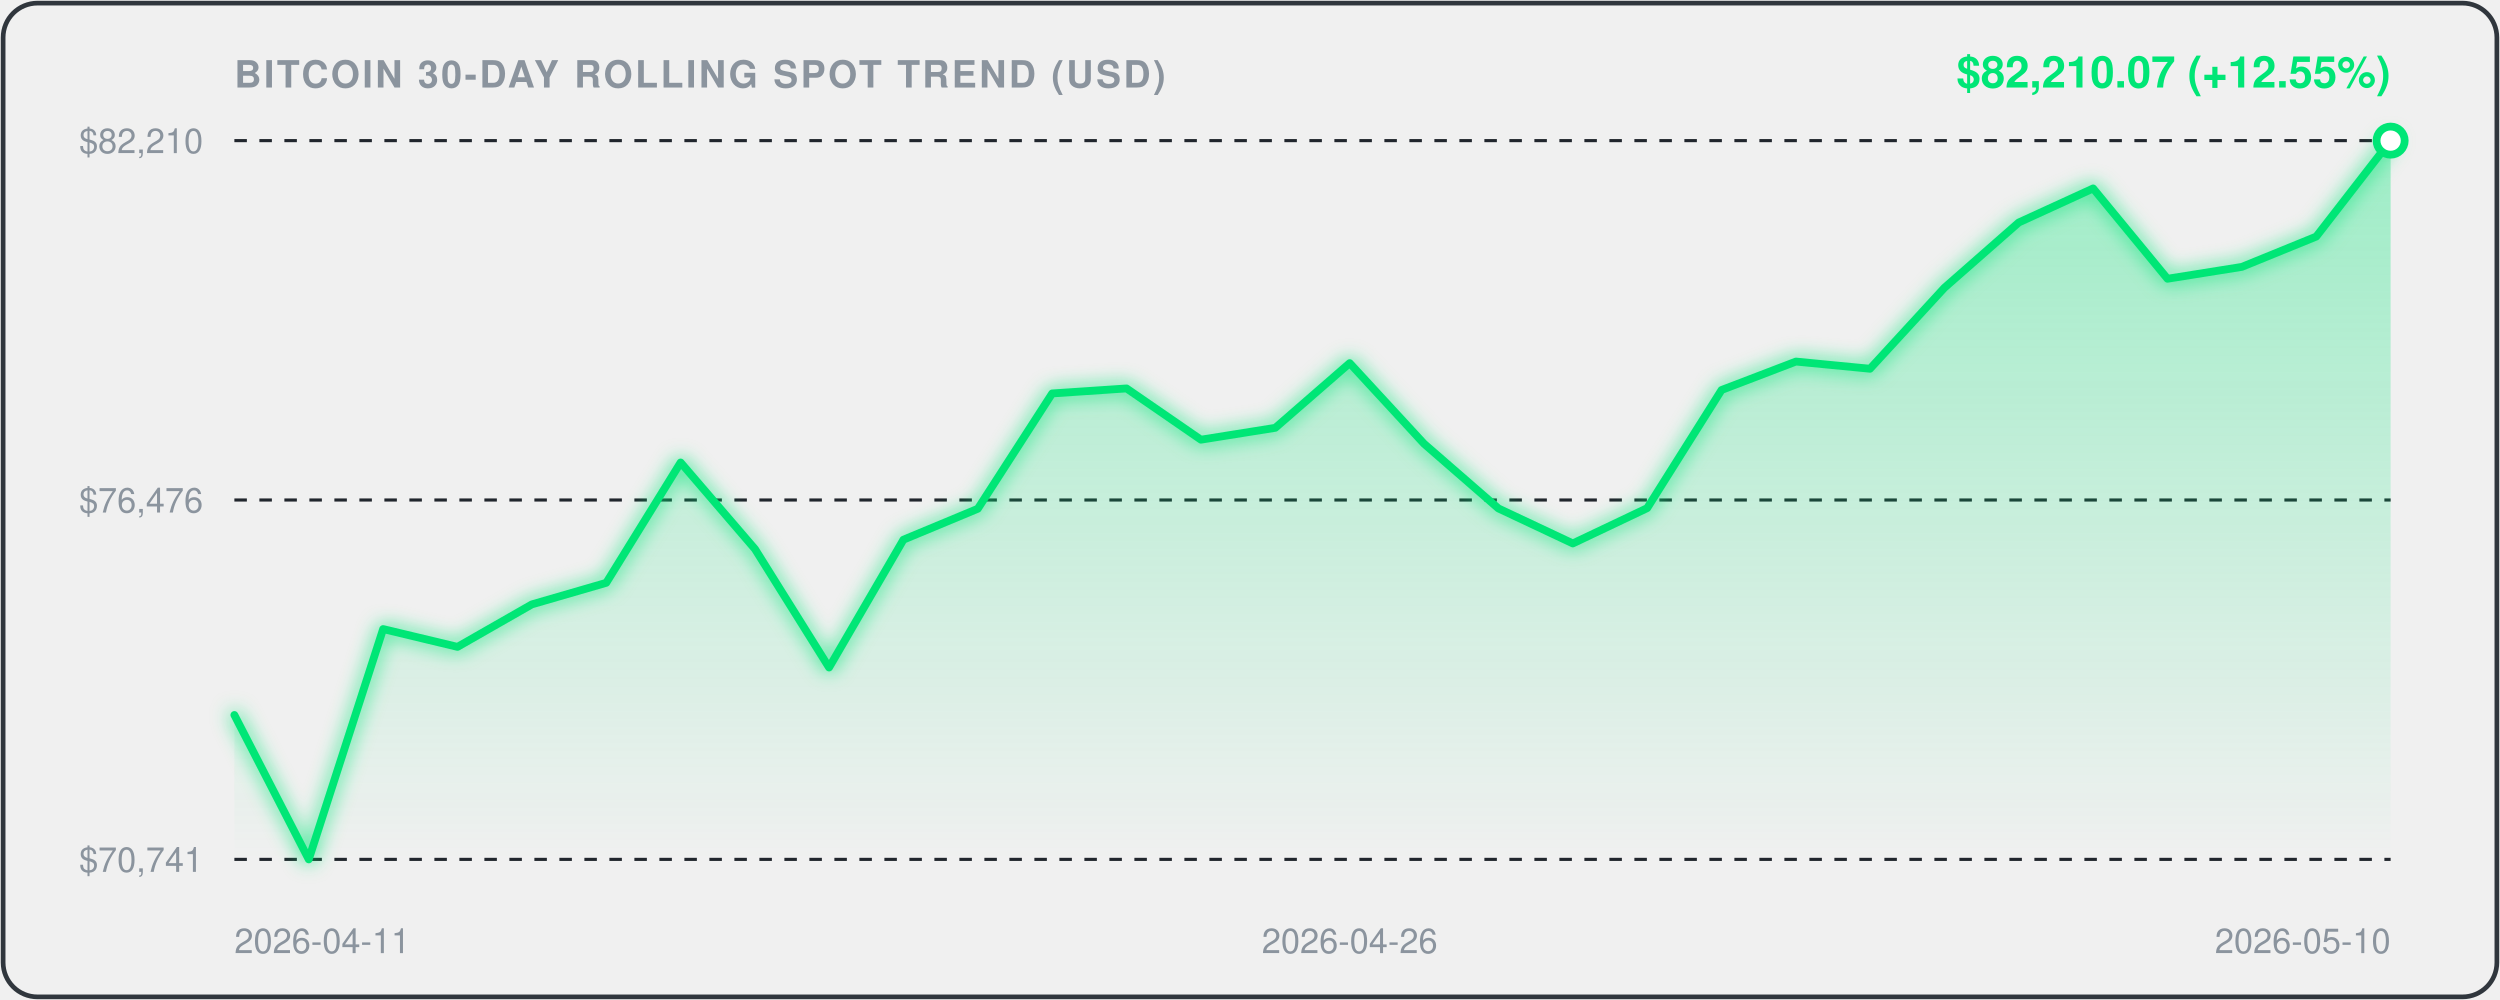
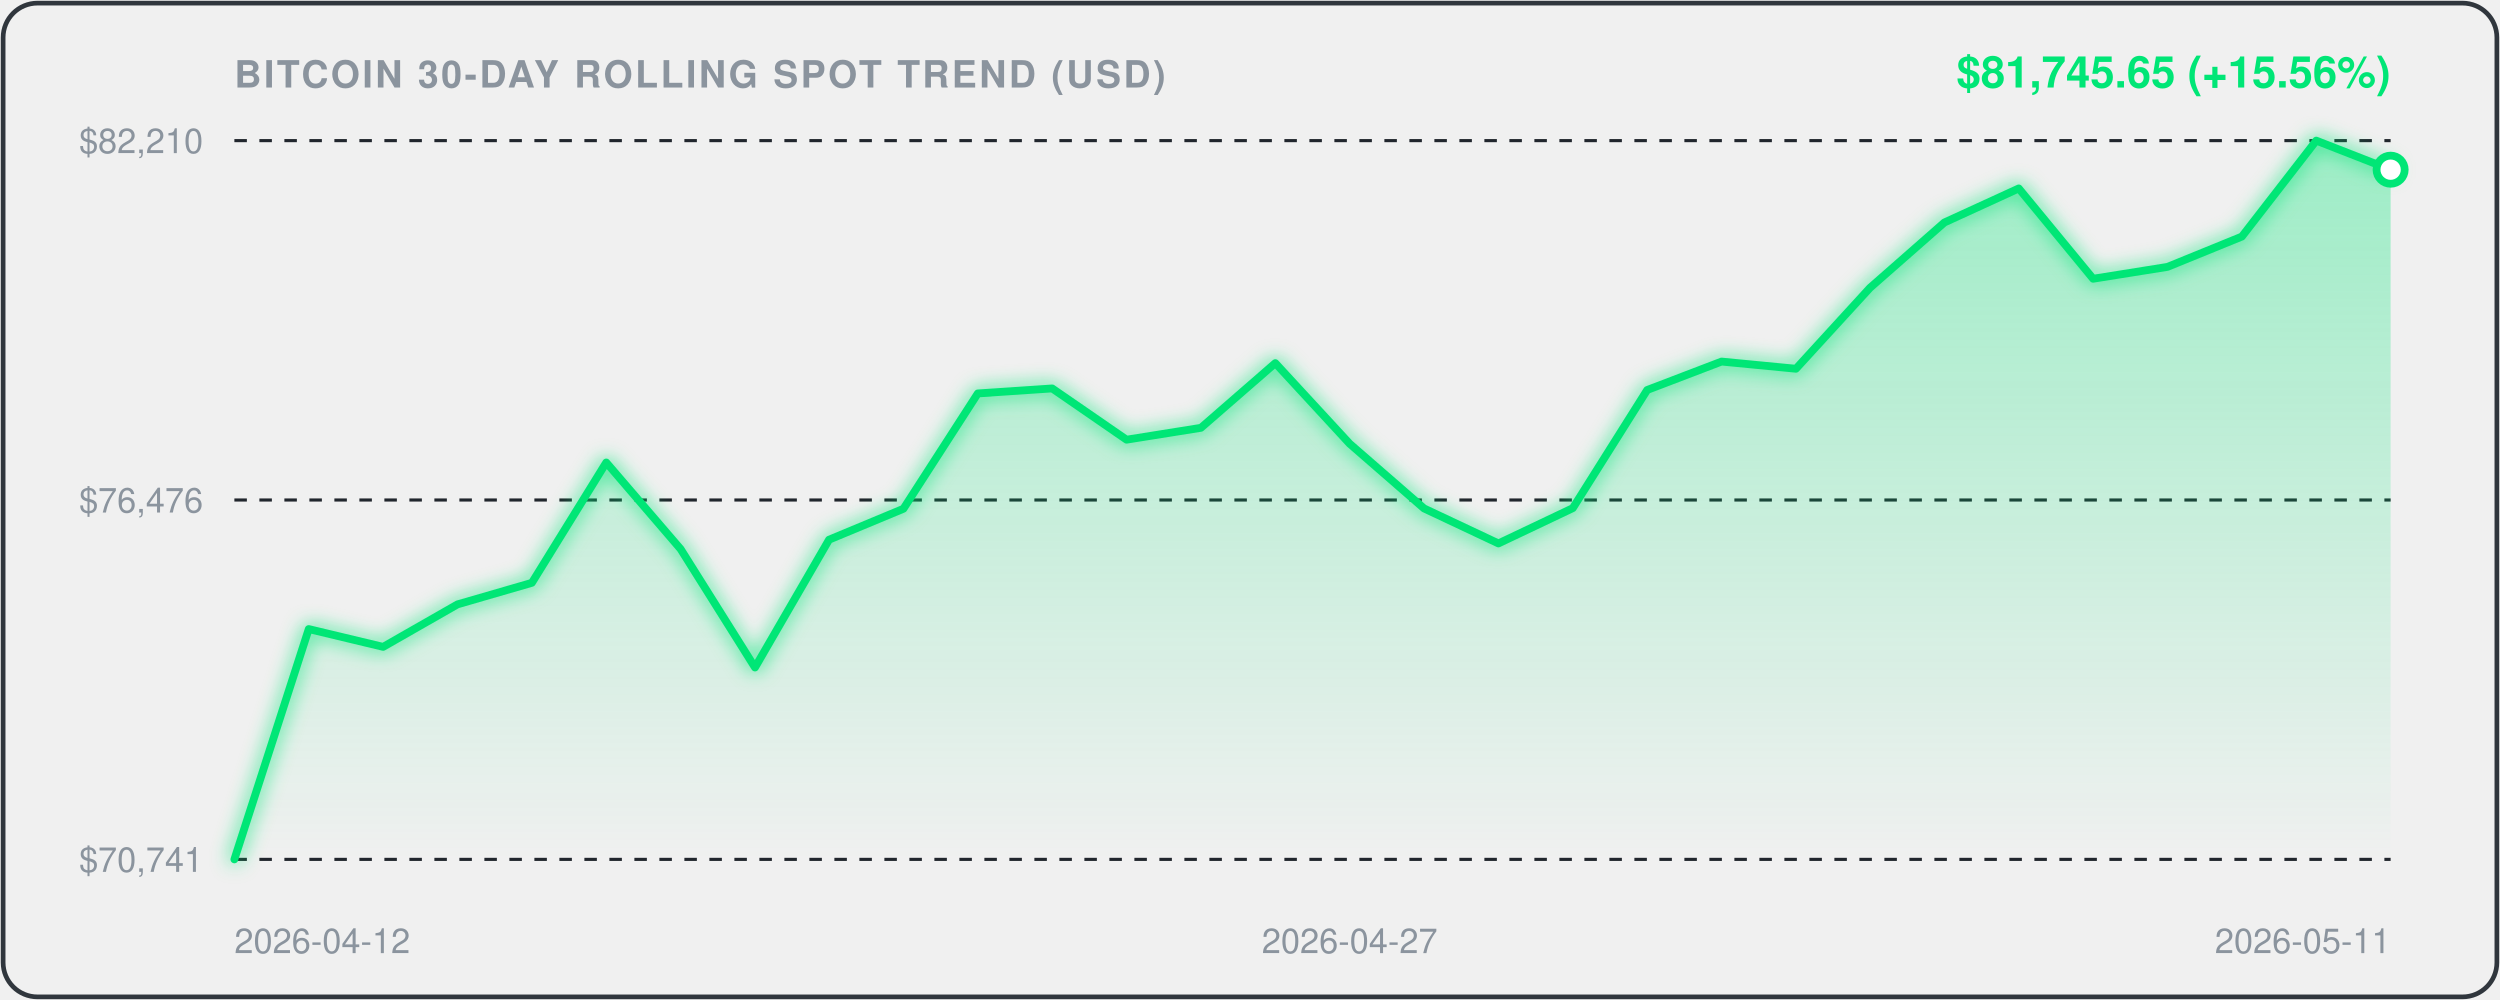
<svg xmlns="http://www.w3.org/2000/svg" viewBox="0 0 800 320" width="100%" height="100%" style="background:#0d1117;border-radius:12px;font-family:-apple-system,BlinkMacSystemFont,'Segoe UI',Helvetica,Arial,sans-serif;">
  <defs>
    <linearGradient id="areaGrad" x1="0" y1="0" x2="0" y2="1">
      <stop offset="0%" stop-color="rgba(0, 230, 118, 0.35)" />
      <stop offset="100%" stop-color="rgba(0, 230, 118, 0.0)" />
    </linearGradient>
    <filter id="glow" x="-20%" y="-20%" width="140%" height="140%">
      <feGaussianBlur stdDeviation="3" result="blur" />
      <feComposite in="SourceGraphic" in2="blur" operator="over" />
    </filter>
  </defs>
  <rect x="1" y="1" width="798" height="318" rx="11" fill="none" stroke="#30363d" stroke-width="1.5" />
  <text x="75" y="28" fill="#8b949e" font-size="12" font-weight="600" letter-spacing="0.8">BITCOIN 30-DAY ROLLING SPOT TREND (USD)</text>
-   <text x="765" y="28" text-anchor="end" fill="#00E676" font-size="14" font-weight="700">$82,210.07 (+12.55%)</text>
+   <text x="765" y="28" text-anchor="end" fill="#00E676" font-size="14" font-weight="700">$81,745.65 (+15.56%)</text>
  <line x1="75" y1="45" x2="765" y2="45" stroke="#21262d" stroke-width="1" stroke-dasharray="4,4" />
  <text x="65" y="49" text-anchor="end" fill="#8b949e" font-size="11">$82,210</text>
  <line x1="75" y1="160.0" x2="765" y2="160.0" stroke="#21262d" stroke-width="1" stroke-dasharray="4,4" />
  <text x="65" y="164.0" text-anchor="end" fill="#8b949e" font-size="11">$76,476</text>
  <line x1="75" y1="275" x2="765" y2="275" stroke="#21262d" stroke-width="1" stroke-dasharray="4,4" />
  <text x="65" y="279" text-anchor="end" fill="#8b949e" font-size="11">$70,741</text>
-   <path d="M 75.0,228.8 L 98.8,275.0 L 122.6,201.3 L 146.4,207.0 L 170.2,193.4 L 194.0,186.5 L 217.8,148.0 L 241.6,175.7 L 265.3,213.6 L 289.1,172.7 L 312.9,162.8 L 336.7,125.9 L 360.5,124.3 L 384.3,140.7 L 408.1,136.9 L 431.9,116.2 L 455.7,142.0 L 479.5,162.7 L 503.3,173.9 L 527.1,162.6 L 550.9,124.8 L 574.7,115.7 L 598.4,118.0 L 622.2,92.1 L 646.0,71.2 L 669.8,60.3 L 693.6,89.2 L 717.4,85.4 L 741.2,75.7 L 765.0,45.0 L 765.0,275.0 L 75.0,275.0 Z" fill="url(#areaGrad)" />
-   <path d="M 75.0,228.8 L 98.8,275.0 L 122.6,201.3 L 146.4,207.0 L 170.2,193.4 L 194.0,186.5 L 217.8,148.0 L 241.6,175.7 L 265.3,213.6 L 289.1,172.7 L 312.9,162.8 L 336.7,125.9 L 360.5,124.3 L 384.3,140.7 L 408.1,136.9 L 431.9,116.2 L 455.7,142.0 L 479.5,162.7 L 503.3,173.9 L 527.1,162.6 L 550.9,124.8 L 574.7,115.7 L 598.4,118.0 L 622.2,92.1 L 646.0,71.2 L 669.8,60.3 L 693.6,89.2 L 717.4,85.4 L 741.2,75.7 L 765.0,45.0" fill="none" stroke="#00E676" stroke-width="2.5" stroke-linecap="round" stroke-linejoin="round" filter="url(#glow)" />
-   <circle cx="765.0" cy="45.0" r="4.5" fill="#ffffff" stroke="#00E676" stroke-width="2.5" />
-   <text x="75.0" y="305" fill="#8b949e" font-size="11" text-anchor="start">2026-04-11</text>
-   <text x="431.9" y="305" fill="#8b949e" font-size="11" text-anchor="middle">2026-04-26</text>
-   <text x="765.0" y="305" fill="#8b949e" font-size="11" text-anchor="end">2026-05-10</text>
+   <path d="M 75.0,275.0 L 98.8,201.3 L 122.6,207.0 L 146.4,193.4 L 170.2,186.5 L 194.0,148.0 L 217.8,175.7 L 241.6,213.6 L 265.3,172.7 L 289.1,162.8 L 312.9,125.9 L 336.7,124.3 L 360.5,140.7 L 384.3,136.9 L 408.1,116.2 L 431.9,142.0 L 455.7,162.7 L 479.5,173.9 L 503.3,162.6 L 527.1,124.8 L 550.9,115.7 L 574.7,118.0 L 598.4,92.1 L 622.2,71.2 L 646.0,60.3 L 669.8,89.2 L 693.6,85.4 L 717.4,75.7 L 741.2,45.0 L 765.0,54.3 L 765.0,275.0 L 75.0,275.0 Z" fill="url(#areaGrad)" />
+   <path d="M 75.0,275.0 L 98.8,201.3 L 122.6,207.0 L 146.4,193.4 L 170.2,186.5 L 194.0,148.0 L 217.8,175.7 L 241.6,213.6 L 265.3,172.7 L 289.1,162.8 L 312.9,125.9 L 336.7,124.3 L 360.5,140.7 L 384.3,136.9 L 408.1,116.2 L 431.9,142.0 L 455.7,162.7 L 479.5,173.9 L 503.3,162.6 L 527.1,124.8 L 550.9,115.7 L 574.7,118.0 L 598.4,92.1 L 622.2,71.2 L 646.0,60.3 L 669.8,89.2 L 693.6,85.4 L 717.4,75.7 L 741.2,45.0 L 765.0,54.3" fill="none" stroke="#00E676" stroke-width="2.5" stroke-linecap="round" stroke-linejoin="round" filter="url(#glow)" />
+   <circle cx="765.0" cy="54.3" r="4.5" fill="#ffffff" stroke="#00E676" stroke-width="2.5" />
+   <text x="75.0" y="305" fill="#8b949e" font-size="11" text-anchor="start">2026-04-12</text>
+   <text x="431.9" y="305" fill="#8b949e" font-size="11" text-anchor="middle">2026-04-27</text>
+   <text x="765.0" y="305" fill="#8b949e" font-size="11" text-anchor="end">2026-05-11</text>
</svg>
